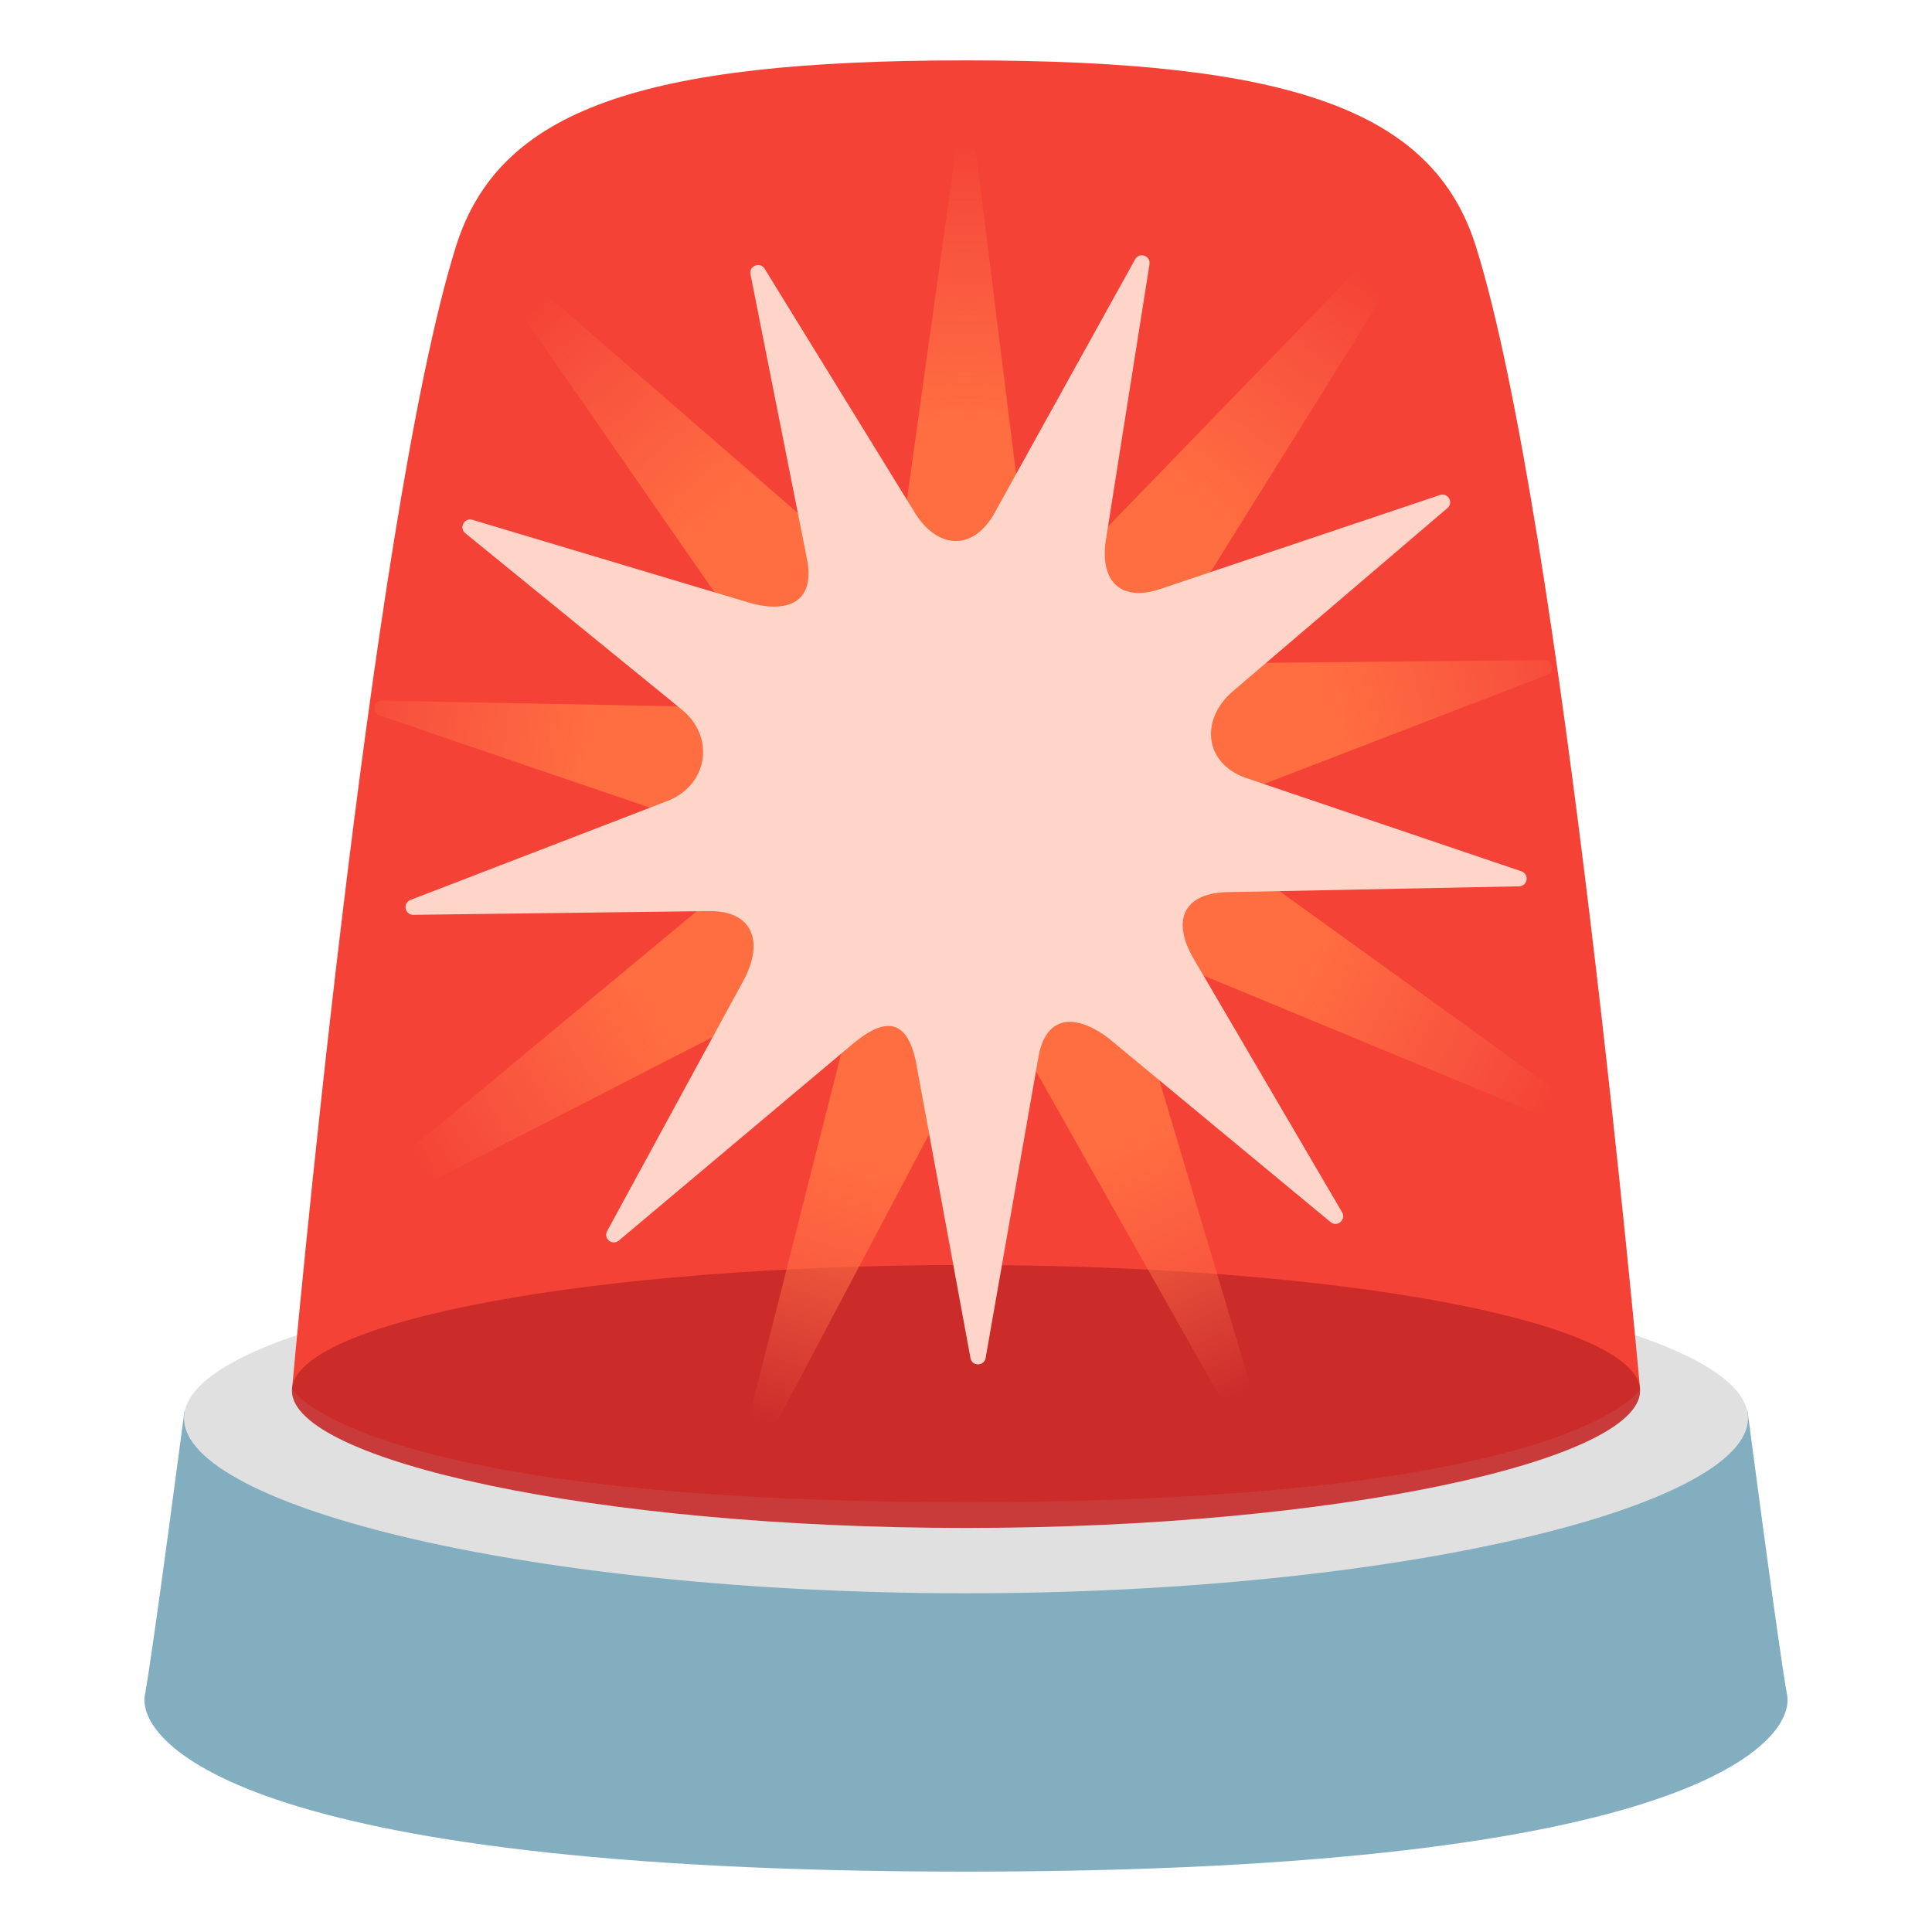
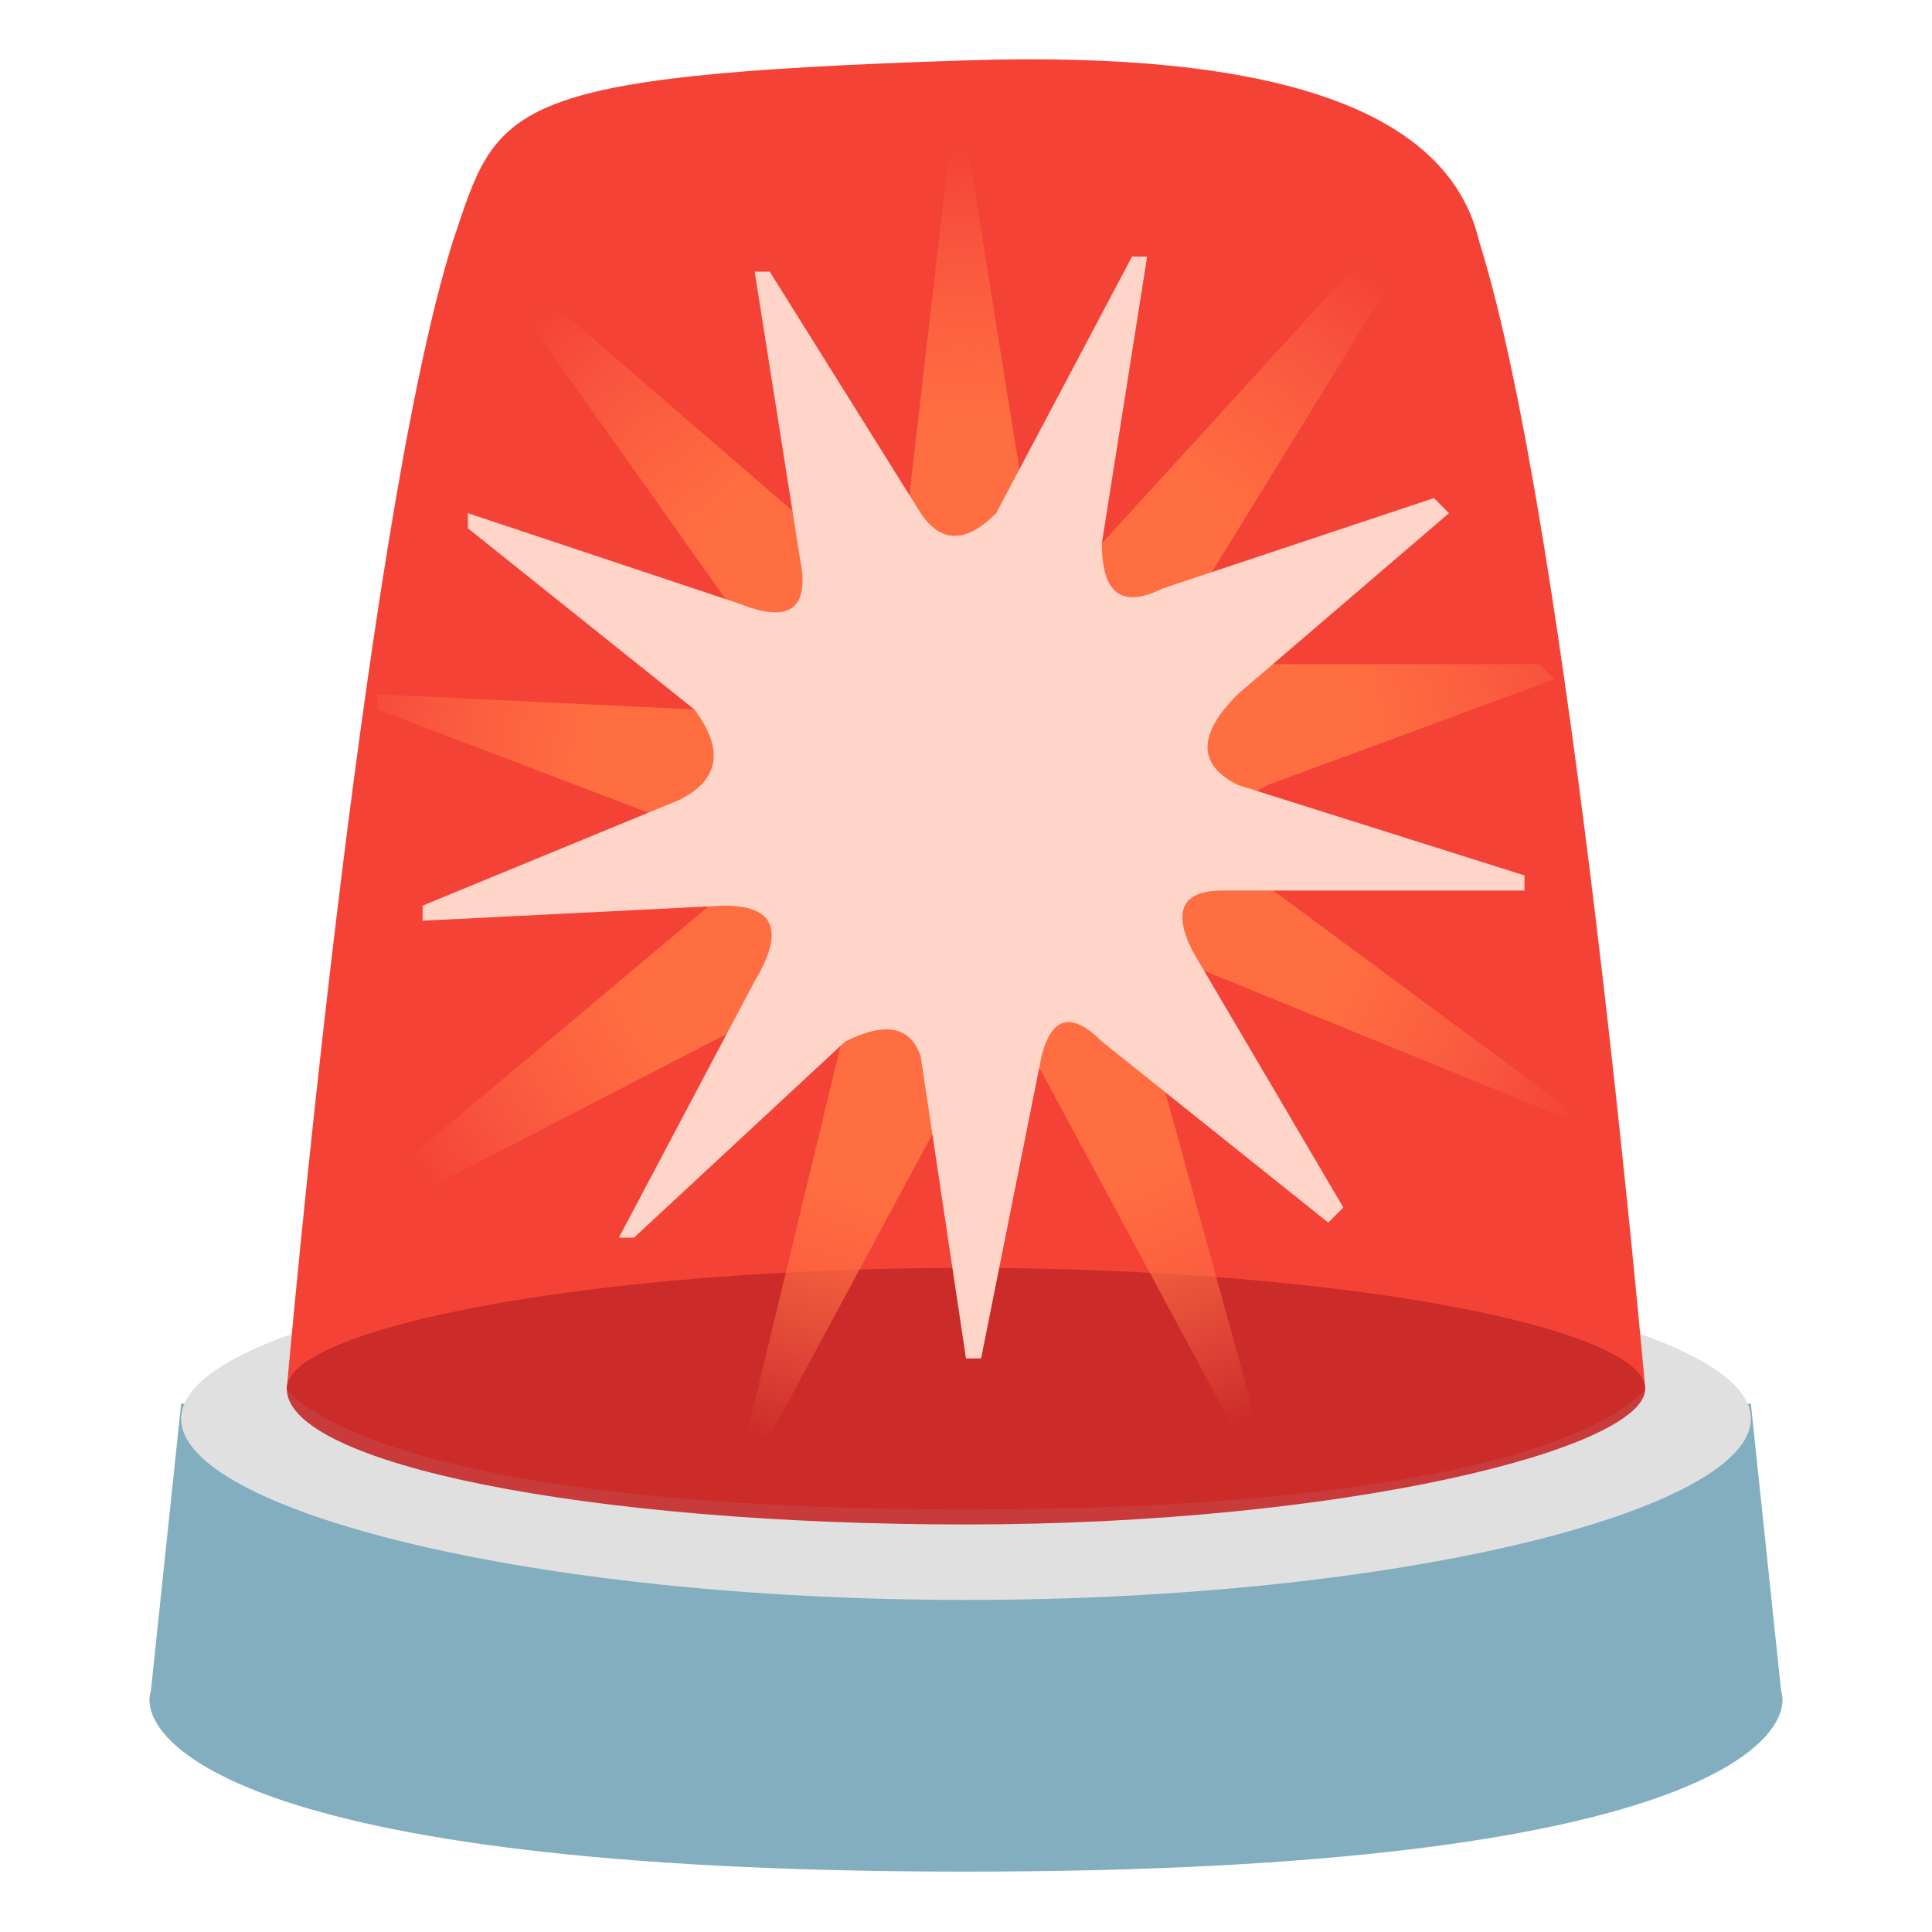
- <svg xmlns="http://www.w3.org/2000/svg" version="1.1" id="Layer_4" x="0px" y="0px" viewBox="0 0 128 128" style="enable-background:new 0 0 128 128;" xml:space="preserve">
-   <g>
-     <path style="fill:#82AEC0;" d="M118.4,112.29c-0.54-2.88-2.62-18.81-2.62-18.81H12.22c0,0-2.08,15.93-2.62,18.81   C9.06,115.17,15.23,124,64,124S118.94,115.17,118.4,112.29z" />
-     <path style="fill:#E0E0E0;" d="M12.19,93.96c0-5.87,23.2-10.63,51.81-10.63s51.81,4.76,51.81,10.63s-23.2,11.6-51.81,11.6   S12.19,99.83,12.19,93.96z" />
-     <path style="fill:#F44336;" d="M97.78,16.32C94.94,7.27,85.48,4,63.99,4S33.05,7.27,30.21,16.32   c-5.72,18.23-10.86,75.71-10.86,75.71s4.47,7.49,44.65,7.49s44.66-7.48,44.66-7.48S103.5,34.55,97.78,16.32z" />
-     <path style="opacity:0.9;fill:#C62828;" d="M19.34,92.14c0-4.6,19.99-8.33,44.66-8.33s44.66,3.73,44.66,8.33   s-19.99,9.09-44.66,9.09S19.34,96.74,19.34,92.14z" />
-     <radialGradient id="SVGID_1_" cx="64" cy="52.903" r="43.973" gradientTransform="matrix(0.9913 0 0 0.9913 0.5582 0.5582)" gradientUnits="userSpaceOnUse">
-       <stop offset="0.572" style="stop-color:#FF6E40" />
-       <stop offset="0.768" style="stop-color:#FF7046;stop-opacity:0.541" />
-       <stop offset="1" style="stop-color:#FF7555;stop-opacity:0" />
-     </radialGradient>
-     <path style="fill:url(#SVGID_1_);" d="M72.59,35.73L94.42,13.2c0.42-0.37,1.04,0.1,0.8,0.6L78.98,39.86   c-1.21,2.52-0.14,4.15,2.66,4.08l20.65-0.21c0.56-0.01,0.73,0.75,0.22,0.98l-18.84,7.26c-2.55,1.15-3.09,3.88-0.91,5.62   l23.49,16.94c0.44,0.35,0.08,1.04-0.46,0.89L79.06,64.35c-2.69-0.76-3.92,0.73-3.37,3.47l8.62,28.89c0.11,0.55-0.61,0.85-0.92,0.39   L68.68,71.05c-1.57-2.31-3.47-2.75-4.8-0.3L49.77,97.43c-0.27,0.49-1.01,0.26-0.96-0.3l7.29-28.79c0.28-2.78-1-3.36-3.6-2.34   L22.25,81.51c-0.52,0.2-0.94-0.45-0.54-0.84L47.09,59.6c2-1.95,1.91-4.08-0.74-4.97l-21.18-7.22c-0.53-0.18-0.43-0.95,0.12-0.99   l20.84,0.4c2.79-0.21,4.2-2.99,2.74-5.37L32.12,17.3c-0.29-0.48,0.28-1.01,0.73-0.68l22.34,19.4c2.27,1.63,4.26,1.48,4.67-1.28   l3.63-26c0.08-0.55,0.86-0.59,1-0.05l3.16,25.38C68.35,36.78,70.49,37.58,72.59,35.73z" />
-     <path style="fill:#FFD5CA;" d="M65.85,34.06l9.36-16.89c0.28-0.48,1.02-0.23,0.95,0.32l-2.92,18.45c-0.34,2.77,1.2,3.98,3.82,3.02   l18.33-6.16c0.52-0.19,0.93,0.47,0.52,0.85L81.55,45.91c-2.05,1.9-1.69,4.66,0.94,5.61l18.32,6.21c0.52,0.19,0.41,0.96-0.15,0.99   l-19.52,0.39c-2.79,0.14-3.48,1.95-2.08,4.37l9.86,16.84c0.28,0.48-0.31,1-0.75,0.66l-14.73-12.2c-2.23-1.68-4.16-1.5-4.64,1.25   l-3.5,19.94c-0.1,0.55-0.88,0.57-1,0.03l-3.64-19.77c-0.62-2.72-2.02-2.86-4.16-1.07l-15.5,13.03c-0.43,0.36-1.04-0.13-0.78-0.62   l9.11-16.74c1.27-2.49,0.51-4.47-2.29-4.47l-19.66,0.25c-0.56,0-0.71-0.76-0.2-0.98l17.16-6.61c2.57-1.09,3.02-4.17,0.88-5.97   l-14.4-11.73c-0.43-0.36-0.05-1.04,0.48-0.88l18.17,5.44c2.67,0.82,4.51,0.04,4.02-2.71l-3.77-19.01c-0.1-0.55,0.63-0.83,0.93-0.37   l10.01,16.26C62.17,36.4,64.46,36.48,65.85,34.06z" />
-   </g>
+ <svg xmlns="http://www.w3.org/2000/svg" xml:space="preserve" viewBox="0 0 128 128">
+   <path d="m118 112-2-19H12l-2 19c-1 3 5 12 54 12s55-9 54-12" style="fill:#82aec0" />
+   <path d="M12 94c0-6 23-11 52-11s52 5 52 11-23 12-52 12-52-6-52-12" style="fill:#e0e0e0" />
+   <path d="M98 16Q95 3 64 4C33 5 33 7 30 16c-6 19-11 76-11 76s5 8 45 8 45-8 45-8-5-57-11-76" style="fill:#f44336" />
+   <path d="M19 92c0-4 20-8 45-8s45 4 45 8-20 9-45 9-45-4-45-9" style="opacity:.9;fill:#c62828" />
+   <radialGradient id="a" cx="64" cy="52.9" r="44" gradientTransform="translate(1 1)" gradientUnits="userSpaceOnUse">
+     <stop offset=".6" style="stop-color:#ff6e40" />
+     <stop offset=".8" style="stop-color:#ff7046;stop-opacity:.541" />
+     <stop offset="1" style="stop-color:#ff7555;stop-opacity:0" />
+   </radialGradient>
+   <path d="m73 36 21-23 1 1-16 26q-2 4 3 4h20l1 1-19 7q-4 2-1 6l23 17q1 1 0 0L79 64q-4 0-3 4l8 29h-1L69 71q-3-4-5 0L50 97h-1l7-29q0-3-3-2L22 82v-1l25-21q3-3-1-5l-21-8v-1l21 1q5-1 3-6L32 17h1l22 19q3 3 5-1l3-26h1l4 25q0 5 5 2" style="fill:url(#a)" />
+   <path d="m66 34 9-17h1l-3 19q0 5 4 3l18-6 1 1-14 12q-4 4 0 6l19 6v1H81q-4 0-2 4l10 17-1 1-15-12q-3-3-4 1l-4 20h-1l-3-20q-1-3-5-1L42 82h-1l9-17q3-5-2-5l-20 1v-1l17-7q4-2 1-6L31 35v-1l18 6q5 2 4-3l-3-19h1l10 16q2 3 5 0" style="fill:#ffd5ca" />
</svg>
